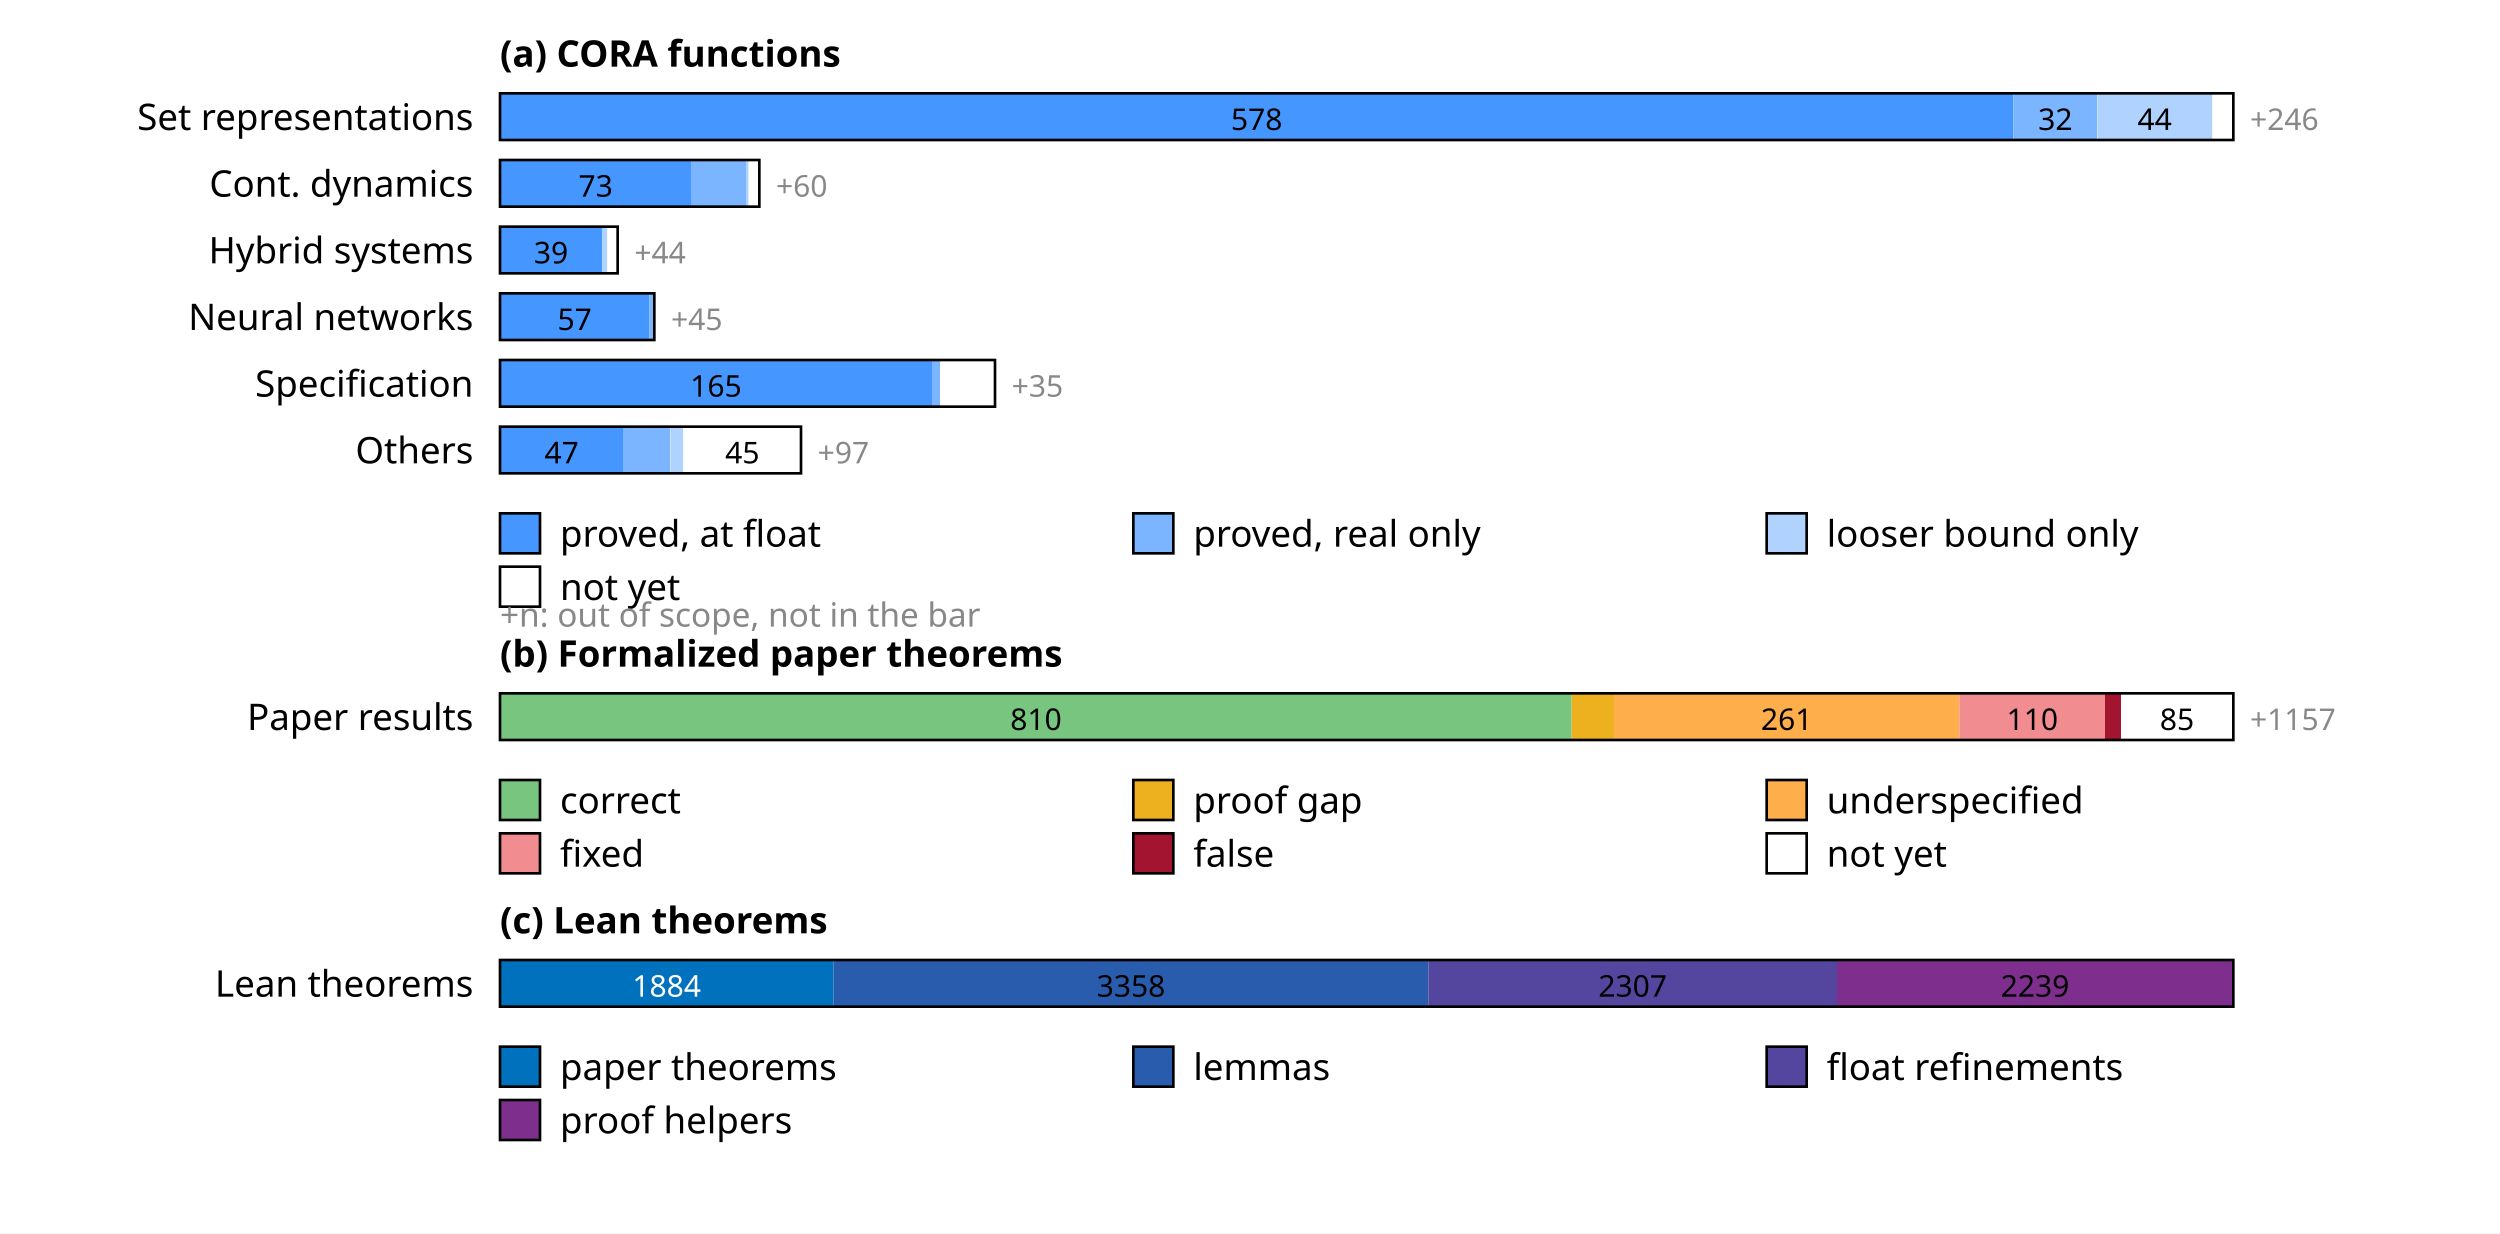
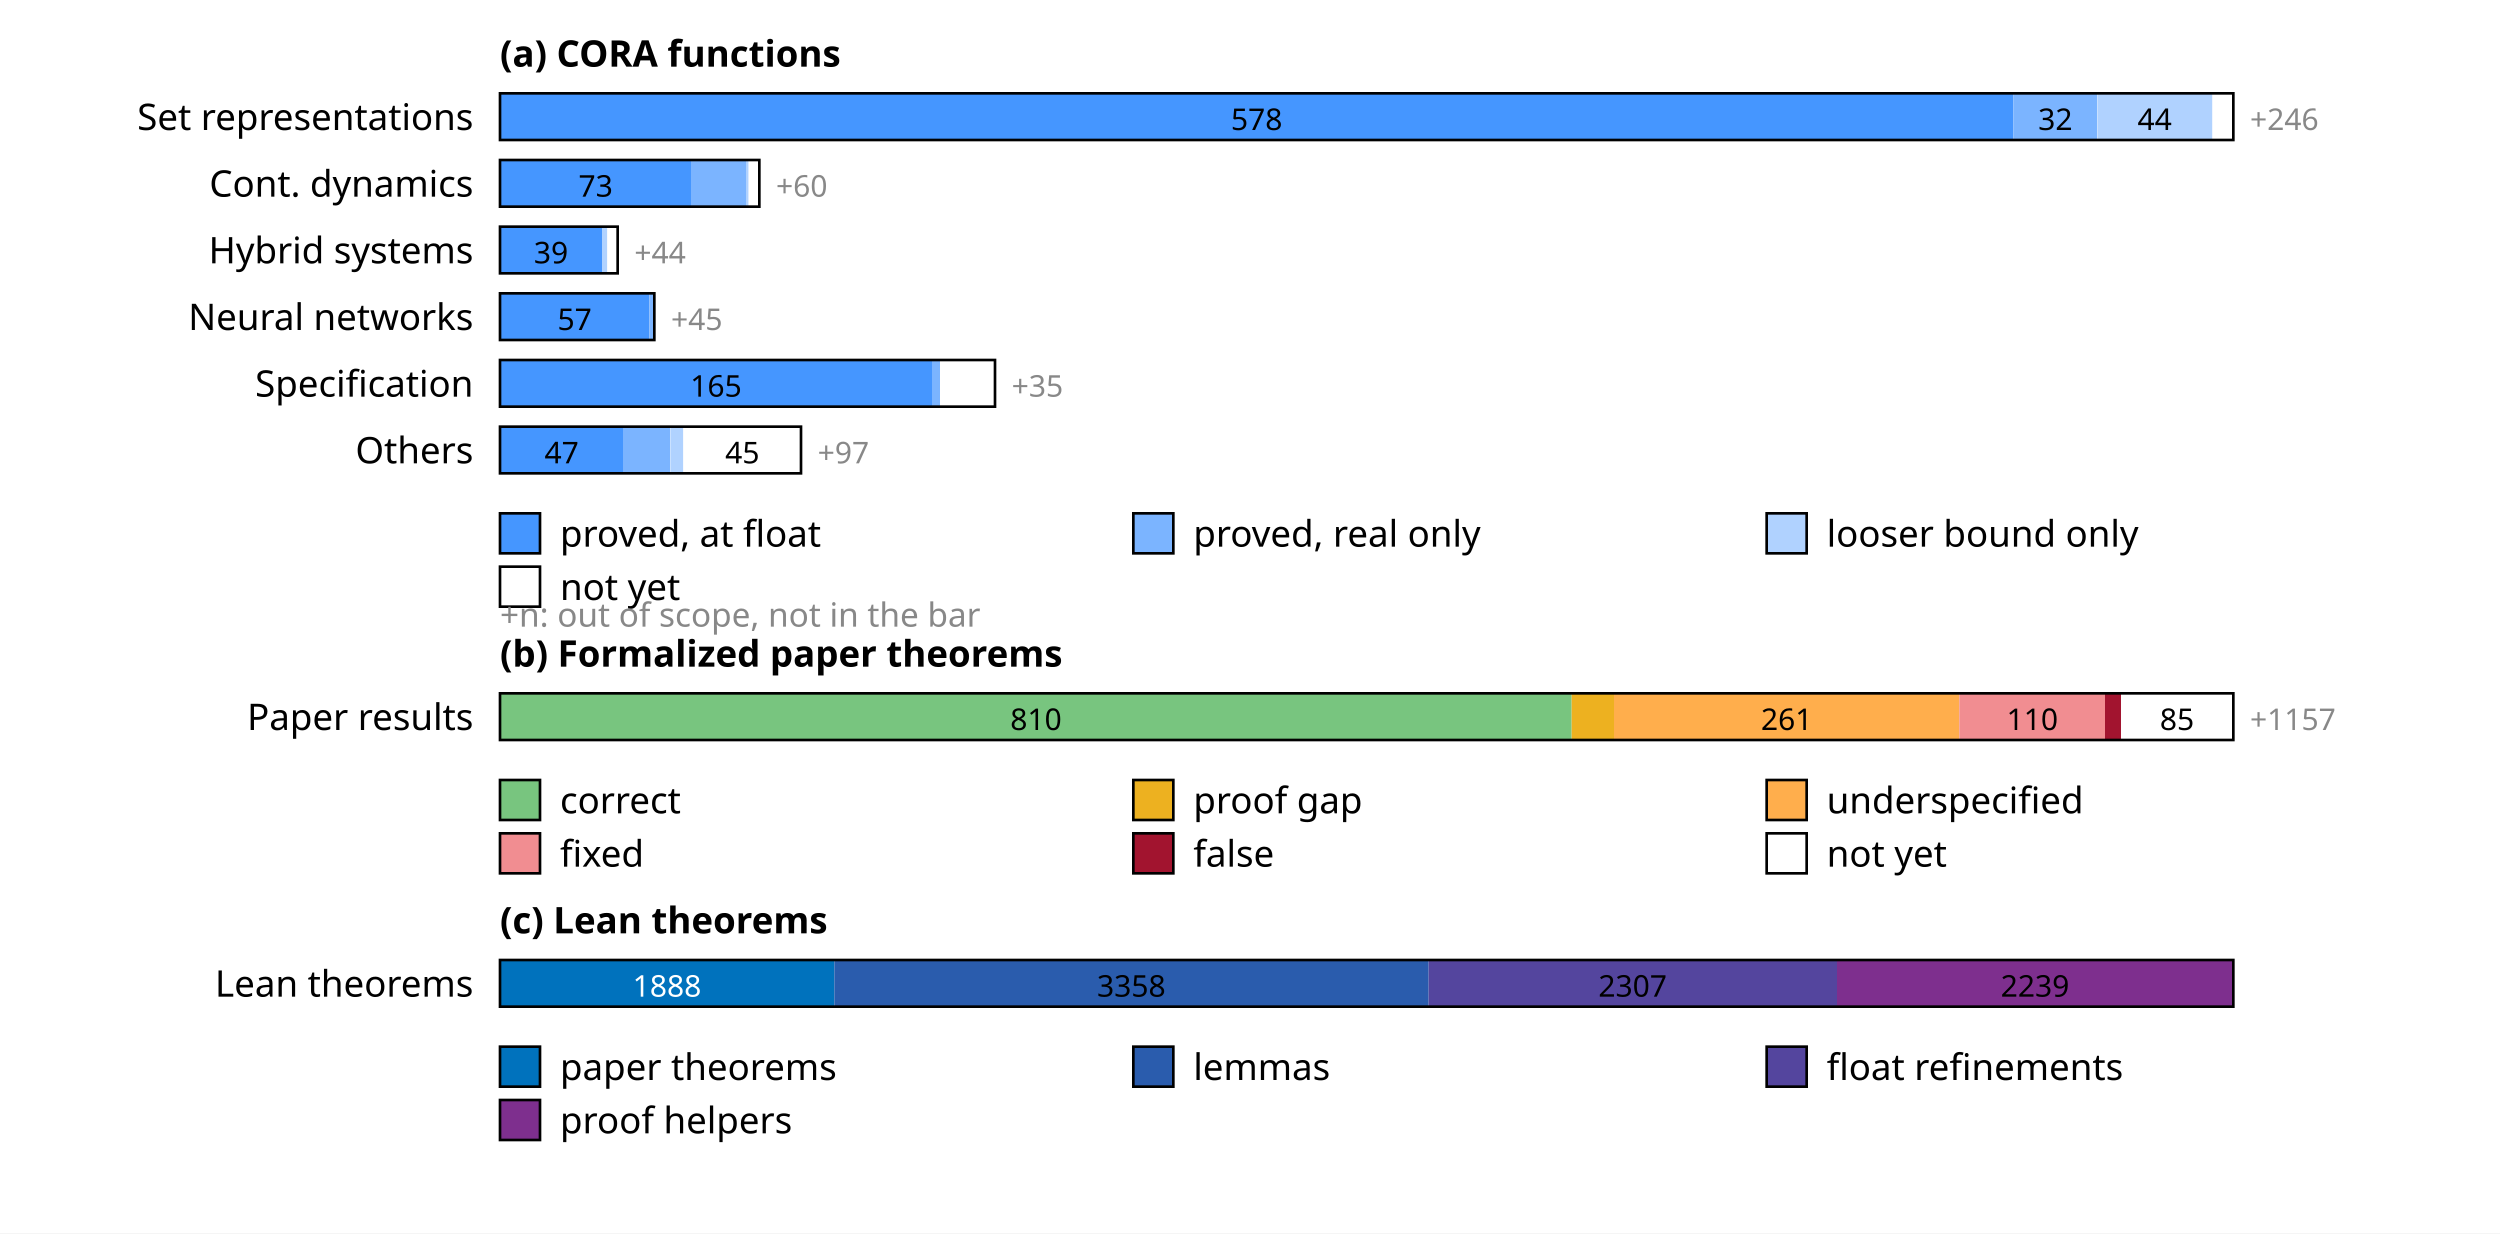
<svg xmlns="http://www.w3.org/2000/svg" width="750" height="370" font-family="sans-serif" font-size="11">
  <rect width="100%" height="100%" fill="white" />
  <text x="150" y="20" font-weight="bold">(a) CORA functions</text>
  <text x="142" y="39" text-anchor="end">Set representations</text>
  <rect x="150.0" y="28" width="454.0" height="14" fill="rgb(69,150,255)" />
  <text x="377.0" y="39" text-anchor="middle" font-size="9" fill="#000">578</text>
  <rect x="604.0" y="28" width="25.1" height="14" fill="rgb(123,180,255)" />
  <text x="616.6" y="39" text-anchor="middle" font-size="9" fill="#000">32</text>
  <rect x="629.2" y="28" width="34.6" height="14" fill="rgb(176,210,255)" />
  <text x="646.4" y="39" text-anchor="middle" font-size="9" fill="#000">44</text>
  <rect x="663.7" y="28" width="6.3" height="14" fill="rgb(255,255,255)" />
  <rect x="150" y="28" width="520.0" height="14" fill="none" stroke="#000" stroke-width="0.8" />
  <text x="675.0" y="39" font-size="9" fill="#888">+246</text>
  <text x="142" y="59" text-anchor="end">Cont. dynamics</text>
  <rect x="150.0" y="48" width="57.3" height="14" fill="rgb(69,150,255)" />
  <text x="178.7" y="59" text-anchor="middle" font-size="9" fill="#000">73</text>
  <rect x="207.3" y="48" width="16.5" height="14" fill="rgb(123,180,255)" />
  <rect x="223.8" y="48" width="0.8" height="14" fill="rgb(176,210,255)" />
  <rect x="224.6" y="48" width="3.1" height="14" fill="rgb(255,255,255)" />
  <rect x="150" y="48" width="77.8" height="14" fill="none" stroke="#000" stroke-width="0.8" />
  <text x="232.8" y="59" font-size="9" fill="#888">+60</text>
  <text x="142" y="79" text-anchor="end">Hybrid systems</text>
  <rect x="150.0" y="68" width="30.6" height="14" fill="rgb(69,150,255)" />
  <text x="165.3" y="79" text-anchor="middle" font-size="9" fill="#000">39</text>
  <rect x="180.6" y="68" width="1.6" height="14" fill="rgb(176,210,255)" />
  <rect x="182.2" y="68" width="3.1" height="14" fill="rgb(255,255,255)" />
  <rect x="150" y="68" width="35.3" height="14" fill="none" stroke="#000" stroke-width="0.8" />
  <text x="190.3" y="79" font-size="9" fill="#888">+44</text>
  <text x="142" y="99" text-anchor="end">Neural networks</text>
  <rect x="150.0" y="88" width="44.8" height="14" fill="rgb(69,150,255)" />
  <text x="172.4" y="99" text-anchor="middle" font-size="9" fill="#000">57</text>
  <rect x="194.8" y="88" width="1.6" height="14" fill="rgb(123,180,255)" />
  <rect x="150" y="88" width="46.3" height="14" fill="none" stroke="#000" stroke-width="0.8" />
  <text x="201.3" y="99" font-size="9" fill="#888">+45</text>
  <text x="142" y="119" text-anchor="end">Specification</text>
  <rect x="150.0" y="108" width="129.6" height="14" fill="rgb(69,150,255)" />
  <text x="214.8" y="119" text-anchor="middle" font-size="9" fill="#000">165</text>
  <rect x="279.6" y="108" width="2.4" height="14" fill="rgb(123,180,255)" />
  <rect x="282.0" y="108" width="16.5" height="14" fill="rgb(255,255,255)" />
  <rect x="150" y="108" width="148.5" height="14" fill="none" stroke="#000" stroke-width="0.8" />
  <text x="303.5" y="119" font-size="9" fill="#888">+35</text>
  <text x="142" y="139" text-anchor="end">Others</text>
  <rect x="150.0" y="128" width="36.9" height="14" fill="rgb(69,150,255)" />
  <text x="168.5" y="139" text-anchor="middle" font-size="9" fill="#000">47</text>
  <rect x="186.9" y="128" width="14.1" height="14" fill="rgb(123,180,255)" />
  <rect x="201.1" y="128" width="3.9" height="14" fill="rgb(176,210,255)" />
  <rect x="205.0" y="128" width="35.3" height="14" fill="rgb(255,255,255)" />
  <text x="222.7" y="139" text-anchor="middle" font-size="9" fill="#000">45</text>
  <rect x="150" y="128" width="90.3" height="14" fill="none" stroke="#000" stroke-width="0.8" />
  <text x="245.3" y="139" font-size="9" fill="#888">+97</text>
  <rect x="150" y="154" width="12" height="12" fill="rgb(69,150,255)" stroke="#000" stroke-width="0.8" />
  <text x="168" y="164">proved, at float</text>
  <rect x="340" y="154" width="12" height="12" fill="rgb(123,180,255)" stroke="#000" stroke-width="0.8" />
  <text x="358" y="164">proved, real only</text>
  <rect x="530" y="154" width="12" height="12" fill="rgb(176,210,255)" stroke="#000" stroke-width="0.8" />
  <text x="548" y="164">looser bound only</text>
  <rect x="150" y="170" width="12" height="12" fill="rgb(255,255,255)" stroke="#000" stroke-width="0.8" />
  <text x="168" y="180">not yet</text>
  <text x="150" y="188" font-size="10" fill="#888">+n: out of scope, not in the bar</text>
  <text x="150" y="200" font-weight="bold">(b) Formalized paper theorems</text>
  <text x="142" y="219" text-anchor="end">Paper results</text>
  <rect x="150.0" y="208" width="321.5" height="14" fill="rgb(120,197,127)" />
  <text x="310.8" y="219" text-anchor="middle" font-size="9" fill="#000">810</text>
  <rect x="471.5" y="208" width="12.7" height="14" fill="rgb(237,177,32)" />
  <rect x="484.2" y="208" width="103.6" height="14" fill="rgb(255,174,76)" />
  <text x="536.0" y="219" text-anchor="middle" font-size="9" fill="#000">261</text>
  <rect x="587.8" y="208" width="43.7" height="14" fill="rgb(241,141,145)" />
  <text x="609.7" y="219" text-anchor="middle" font-size="9" fill="#000">110</text>
  <rect x="631.5" y="208" width="4.8" height="14" fill="rgb(162,20,47)" />
  <rect x="636.3" y="208" width="33.7" height="14" fill="rgb(255,255,255)" />
  <text x="653.1" y="219" text-anchor="middle" font-size="9" fill="#000">85</text>
  <rect x="150" y="208" width="520.0" height="14" fill="none" stroke="#000" stroke-width="0.8" />
  <text x="675.0" y="219" font-size="9" fill="#888">+1157</text>
  <rect x="150" y="234" width="12" height="12" fill="rgb(120,197,127)" stroke="#000" stroke-width="0.8" />
  <text x="168" y="244">correct</text>
  <rect x="340" y="234" width="12" height="12" fill="rgb(237,177,32)" stroke="#000" stroke-width="0.8" />
  <text x="358" y="244">proof gap</text>
  <rect x="530" y="234" width="12" height="12" fill="rgb(255,174,76)" stroke="#000" stroke-width="0.8" />
  <text x="548" y="244">underspecified</text>
  <rect x="150" y="250" width="12" height="12" fill="rgb(241,141,145)" stroke="#000" stroke-width="0.8" />
  <text x="168" y="260">fixed</text>
  <rect x="340" y="250" width="12" height="12" fill="rgb(162,20,47)" stroke="#000" stroke-width="0.8" />
  <text x="358" y="260">false</text>
  <rect x="530" y="250" width="12" height="12" fill="rgb(255,255,255)" stroke="#000" stroke-width="0.8" />
  <text x="548" y="260">not yet</text>
  <text x="150" y="280" font-weight="bold">(c) Lean theorems</text>
  <text x="142" y="299" text-anchor="end">Lean theorems</text>
-   <rect x="150.0" y="288" width="100.1" height="14" fill="rgb(0,114,189)" />
-   <text x="200.0" y="299" text-anchor="middle" font-size="9" fill="#fff">1884</text>
-   <rect x="250.1" y="288" width="178.4" height="14" fill="rgb(42,92,173)" />
-   <text x="339.3" y="299" text-anchor="middle" font-size="9" fill="#000">3358</text>
-   <rect x="428.5" y="288" width="122.6" height="14" fill="rgb(84,69,158)" />
+   <rect x="150.0" y="288" width="100.3" height="14" fill="rgb(0,114,189)" />
+   <text x="200.1" y="299" text-anchor="middle" font-size="9" fill="#fff">1888</text>
+   <rect x="250.3" y="288" width="178.3" height="14" fill="rgb(42,92,173)" />
+   <text x="339.4" y="299" text-anchor="middle" font-size="9" fill="#000">3358</text>
+   <rect x="428.6" y="288" width="122.5" height="14" fill="rgb(84,69,158)" />
  <text x="489.8" y="299" text-anchor="middle" font-size="9" fill="#000">2307</text>
  <rect x="551.1" y="288" width="118.9" height="14" fill="rgb(126,47,142)" />
  <text x="610.5" y="299" text-anchor="middle" font-size="9" fill="#000">2239</text>
  <rect x="150" y="288" width="520.0" height="14" fill="none" stroke="#000" stroke-width="0.8" />
  <rect x="150" y="314" width="12" height="12" fill="rgb(0,114,189)" stroke="#000" stroke-width="0.8" />
  <text x="168" y="324">paper theorems</text>
  <rect x="340" y="314" width="12" height="12" fill="rgb(42,92,173)" stroke="#000" stroke-width="0.8" />
  <text x="358" y="324">lemmas</text>
  <rect x="530" y="314" width="12" height="12" fill="rgb(84,69,158)" stroke="#000" stroke-width="0.8" />
  <text x="548" y="324">float refinements</text>
  <rect x="150" y="330" width="12" height="12" fill="rgb(126,47,142)" stroke="#000" stroke-width="0.8" />
  <text x="168" y="340">proof helpers</text>
</svg>
